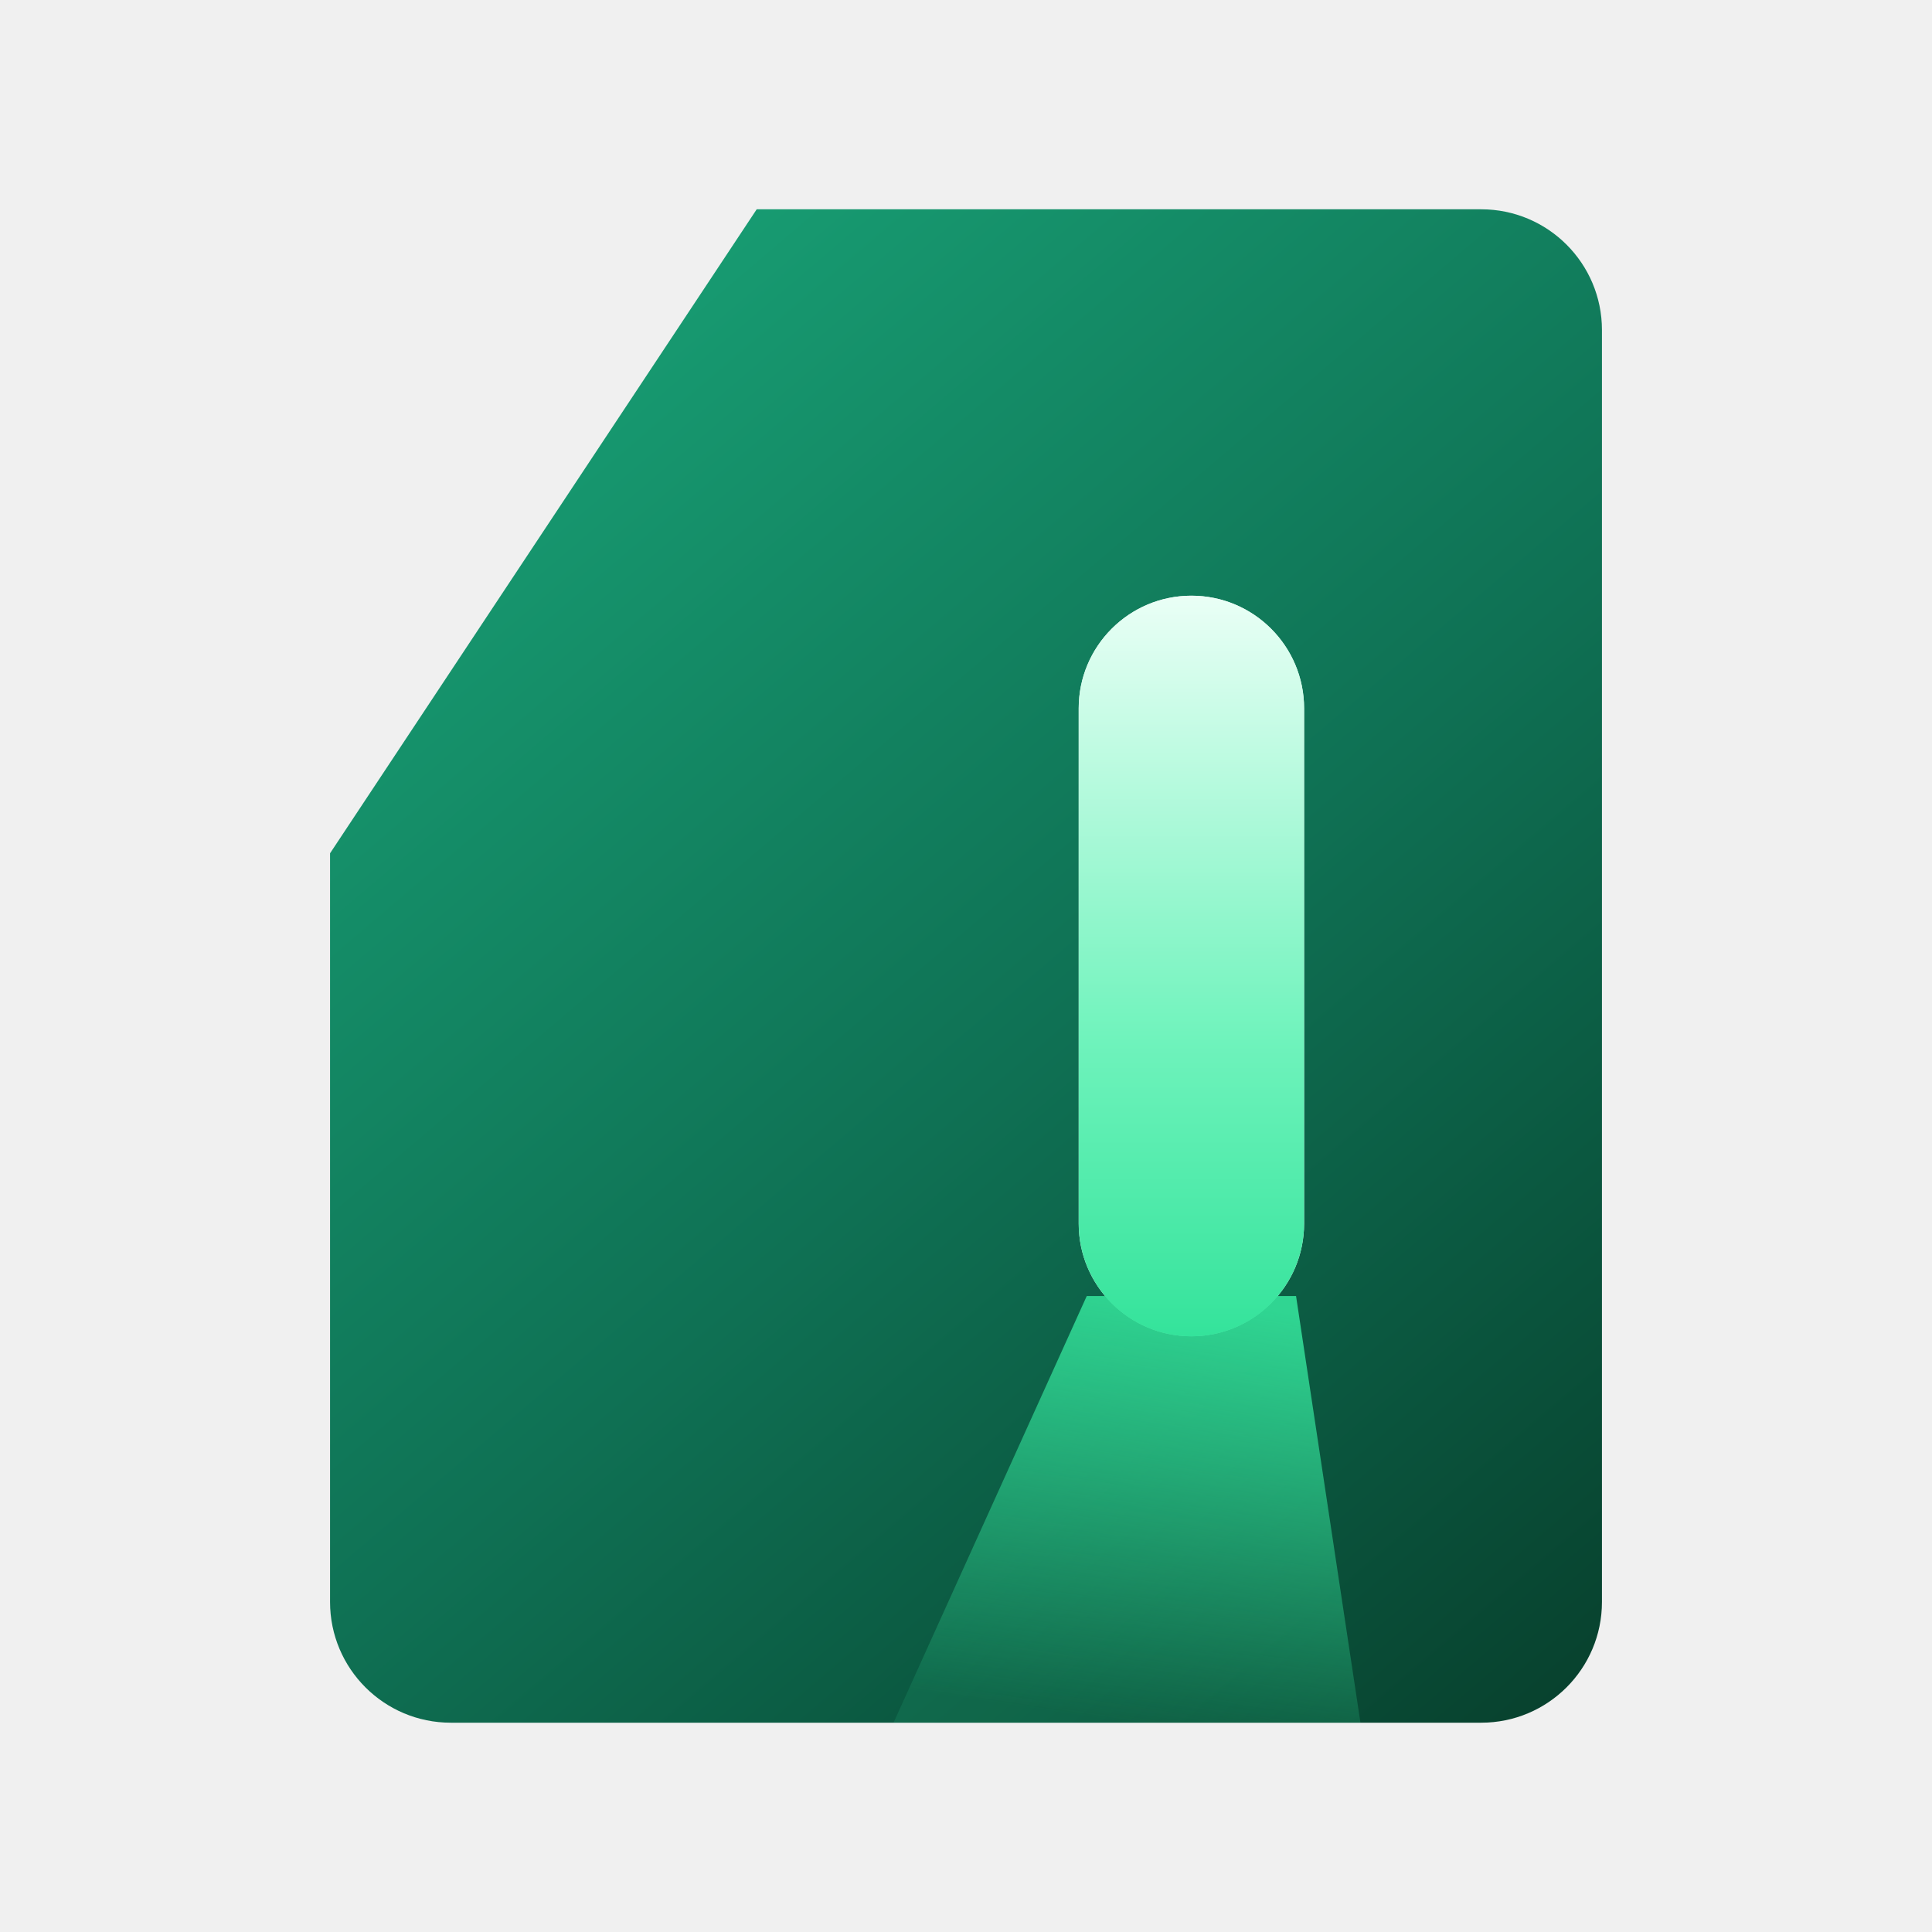
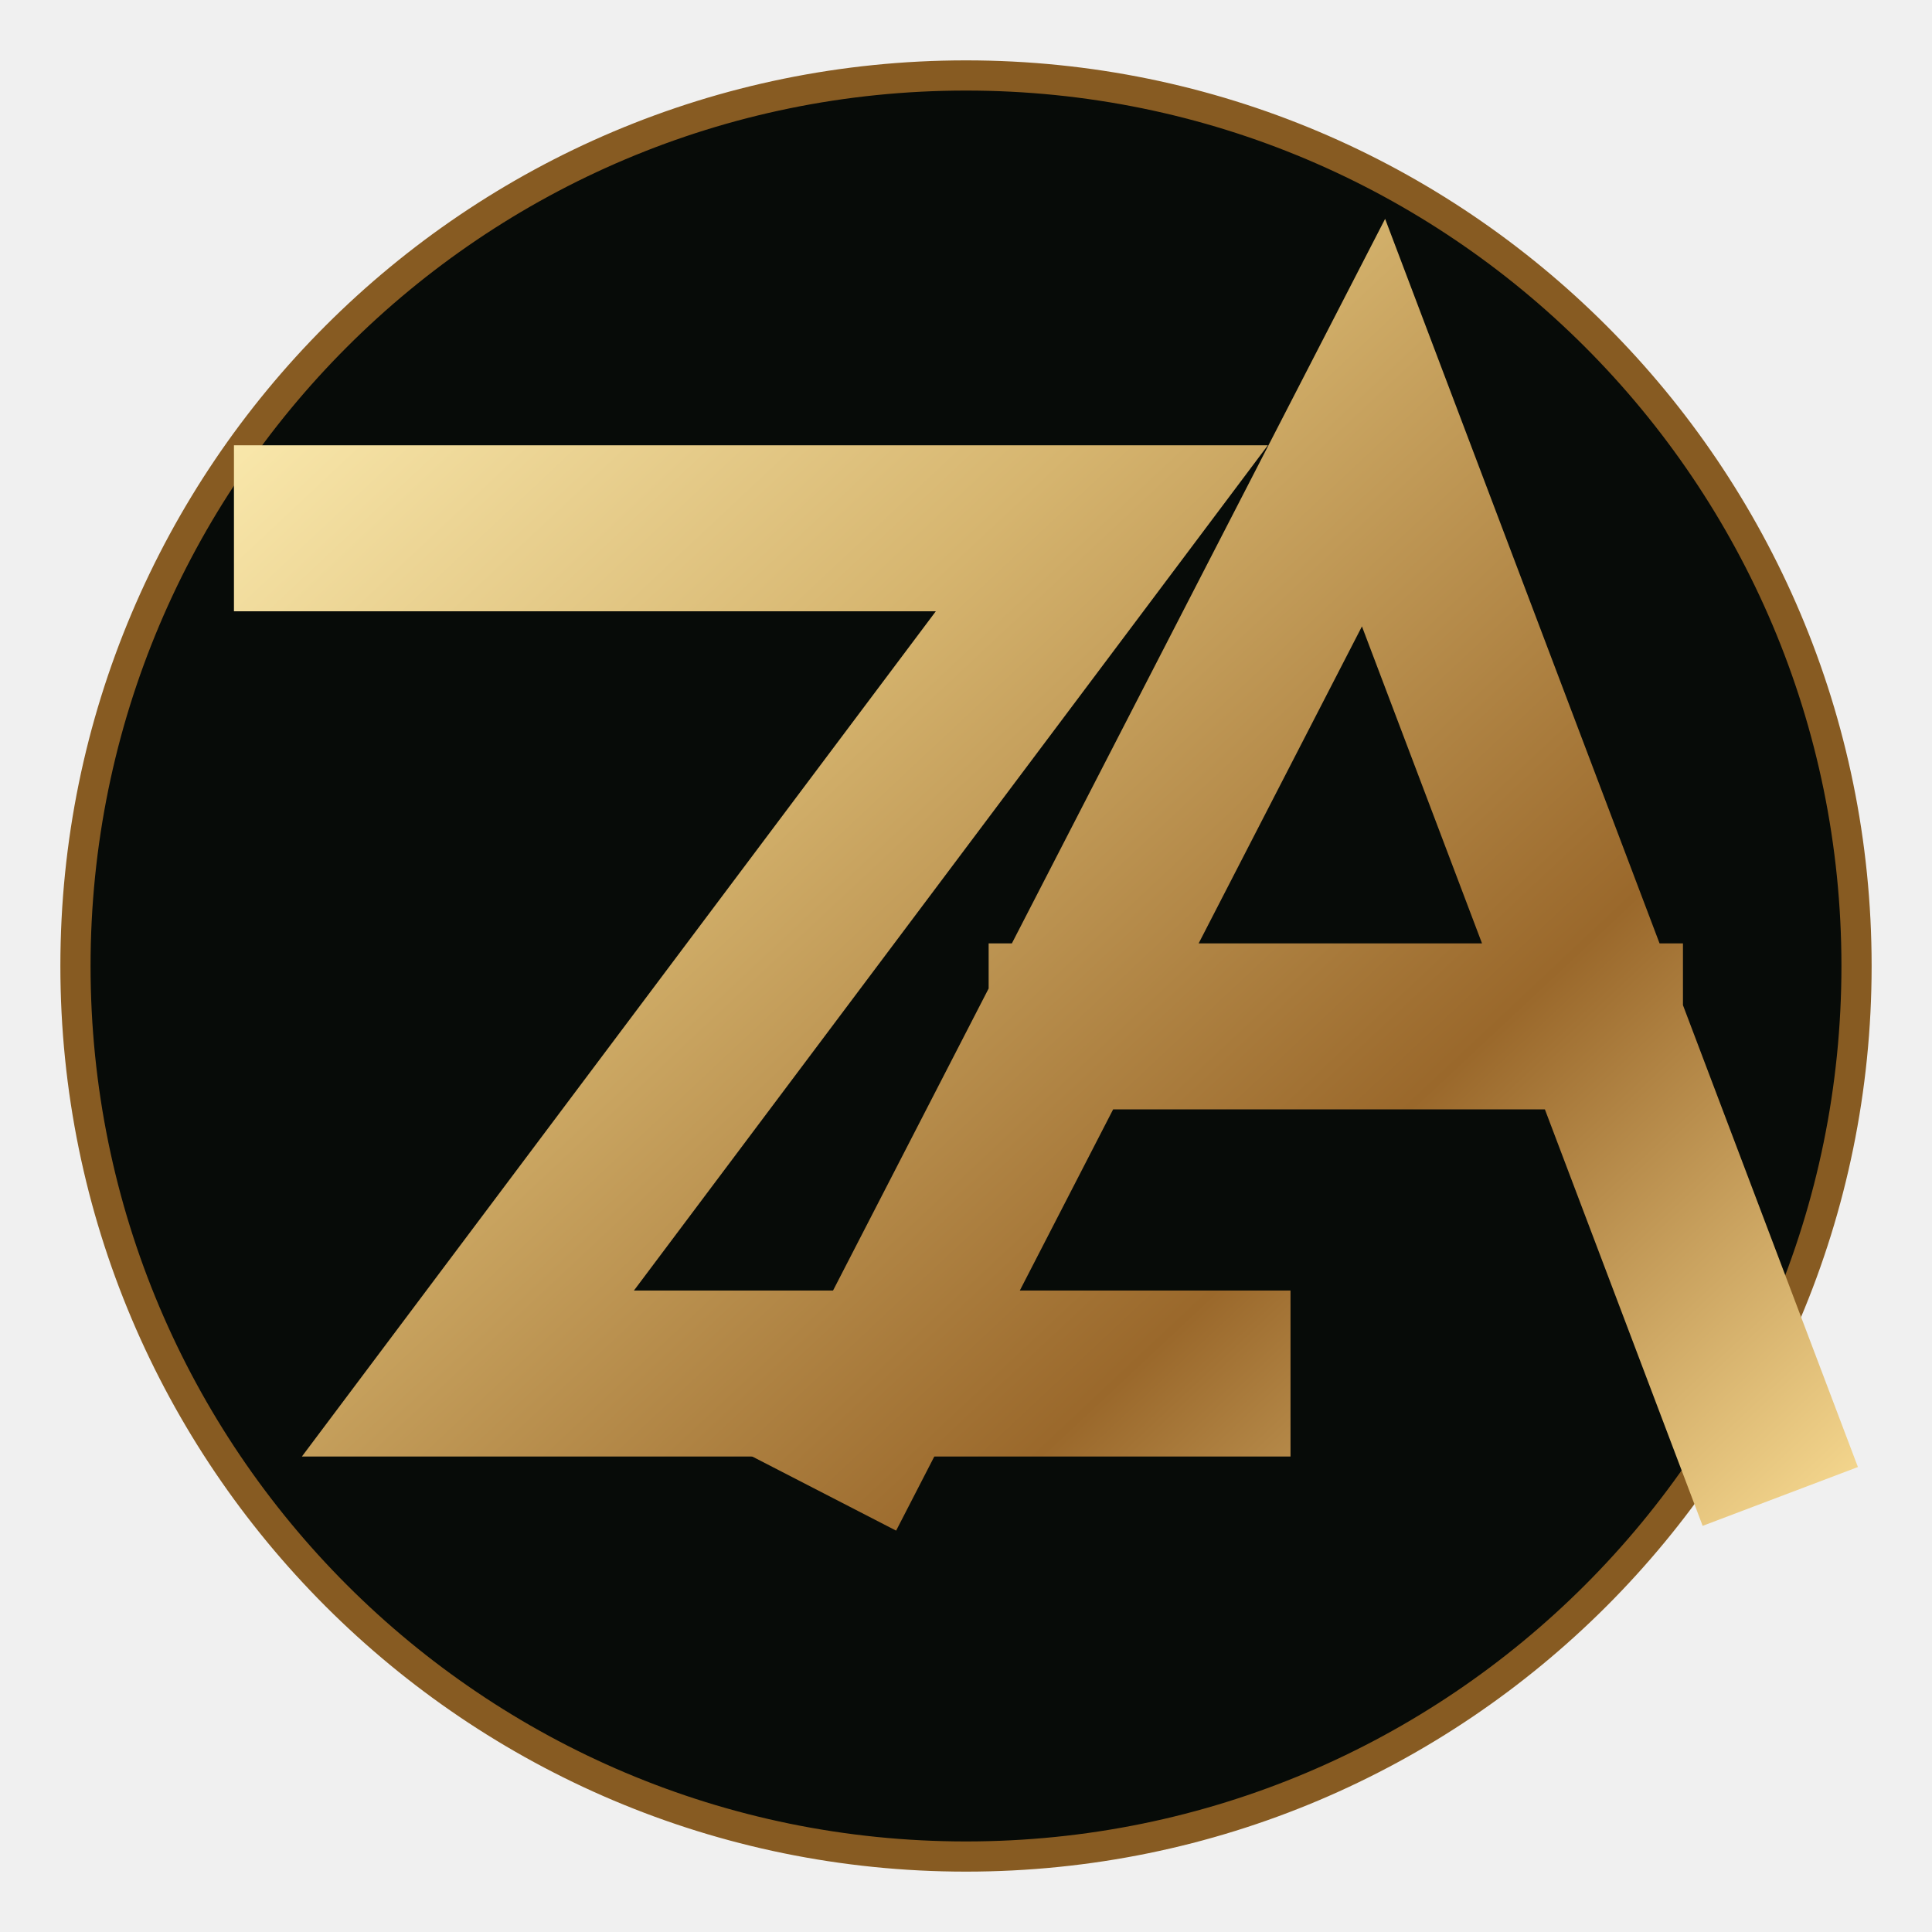
- <svg xmlns="http://www.w3.org/2000/svg" viewBox="0 0 24 24">
+ <svg xmlns="http://www.w3.org/2000/svg" viewBox="0 0 64 64" role="img" aria-label="ZOHAR AI">
  <defs>
-     <linearGradient id="am" x1="4" y1="2.6" x2="20" y2="21.4" gradientUnits="userSpaceOnUse">
-       <stop offset="0" stop-color="#1AA97B" />
-       <stop offset=".55" stop-color="#0F7154" />
-       <stop offset="1" stop-color="#073F2C" />
+     <linearGradient id="gold" x1="10" y1="8" x2="55" y2="56" gradientUnits="userSpaceOnUse">
+       <stop stop-color="#FFF0B5" />
+       <stop offset=".34" stop-color="#D6B56F" />
+       <stop offset=".7" stop-color="#9A682B" />
+       <stop offset="1" stop-color="#F7DA91" />
    </linearGradient>
-     <linearGradient id="as" x1="14.8" y1="7.4" x2="14.8" y2="16.6" gradientUnits="userSpaceOnUse">
-       <stop offset="0" stop-color="#EAFFF6" />
-       <stop offset=".6" stop-color="#6FF3BC" />
-       <stop offset="1" stop-color="#34E39B" />
-     </linearGradient>
-     <linearGradient id="ab" x1="14.8" y1="16.1" x2="14" y2="21.4" gradientUnits="userSpaceOnUse">
-       <stop offset="0" stop-color="#34E39B" stop-opacity=".9" />
-       <stop offset="1" stop-color="#34E39B" stop-opacity=".12" />
-     </linearGradient>
-     <clipPath id="ac">
-       <path d="M9.4 2.6H18.4A1.5 1.5 0 0 1 19.9 4.1V19.9A1.5 1.5 0 0 1 18.4 21.4H5.6A1.5 1.5 0 0 1 4.1 19.9V10.6Z" />
-     </clipPath>
-     <mask id="ak">
-       <path d="M9.4 2.6H18.4A1.5 1.5 0 0 1 19.9 4.1V19.9A1.5 1.5 0 0 1 18.4 21.4H5.6A1.5 1.5 0 0 1 4.1 19.9V10.6Z" fill="#fff" />
-       <rect x="13.4" y="7.4" width="2.8" height="9.2" rx="1.4" fill="#000" />
-     </mask>
-     <mask id="akf">
-       <path d="M9.4 2.6H18.4A1.5 1.5 0 0 1 19.9 4.1V19.9A1.5 1.5 0 0 1 18.4 21.4H5.6A1.5 1.5 0 0 1 4.1 19.9V10.6Z" fill="#fff" />
-       <rect x="13.2" y="6.9" width="3.2" height="10.2" rx="1.6" fill="#000" />
-     </mask>
  </defs>
-   <g mask="url(#ak)">
-     <rect width="24" height="24" fill="url(#am)" />
+   <circle cx="32" cy="32" r="29.5" fill="#070B08" stroke="#875B22" />
+   <g fill="none" stroke="url(#gold)" stroke-linecap="square" stroke-linejoin="miter">
+     <path d="M10.5 17.5H36.5L15.5 45.5H40" stroke-width="5.5" />
+     <path d="M28.5 47L45.5 14L58 47M35.5 34H53" stroke-width="5.5" />
  </g>
-   <g clip-path="url(#ac)">
-     <path d="M13.5 16.1H16.1L16.9 21.4H11.1Z" fill="url(#ab)" />
-   </g>
-   <rect x="13.4" y="7.4" width="2.8" height="9.2" rx="1.4" fill="url(#as)" />
</svg>
